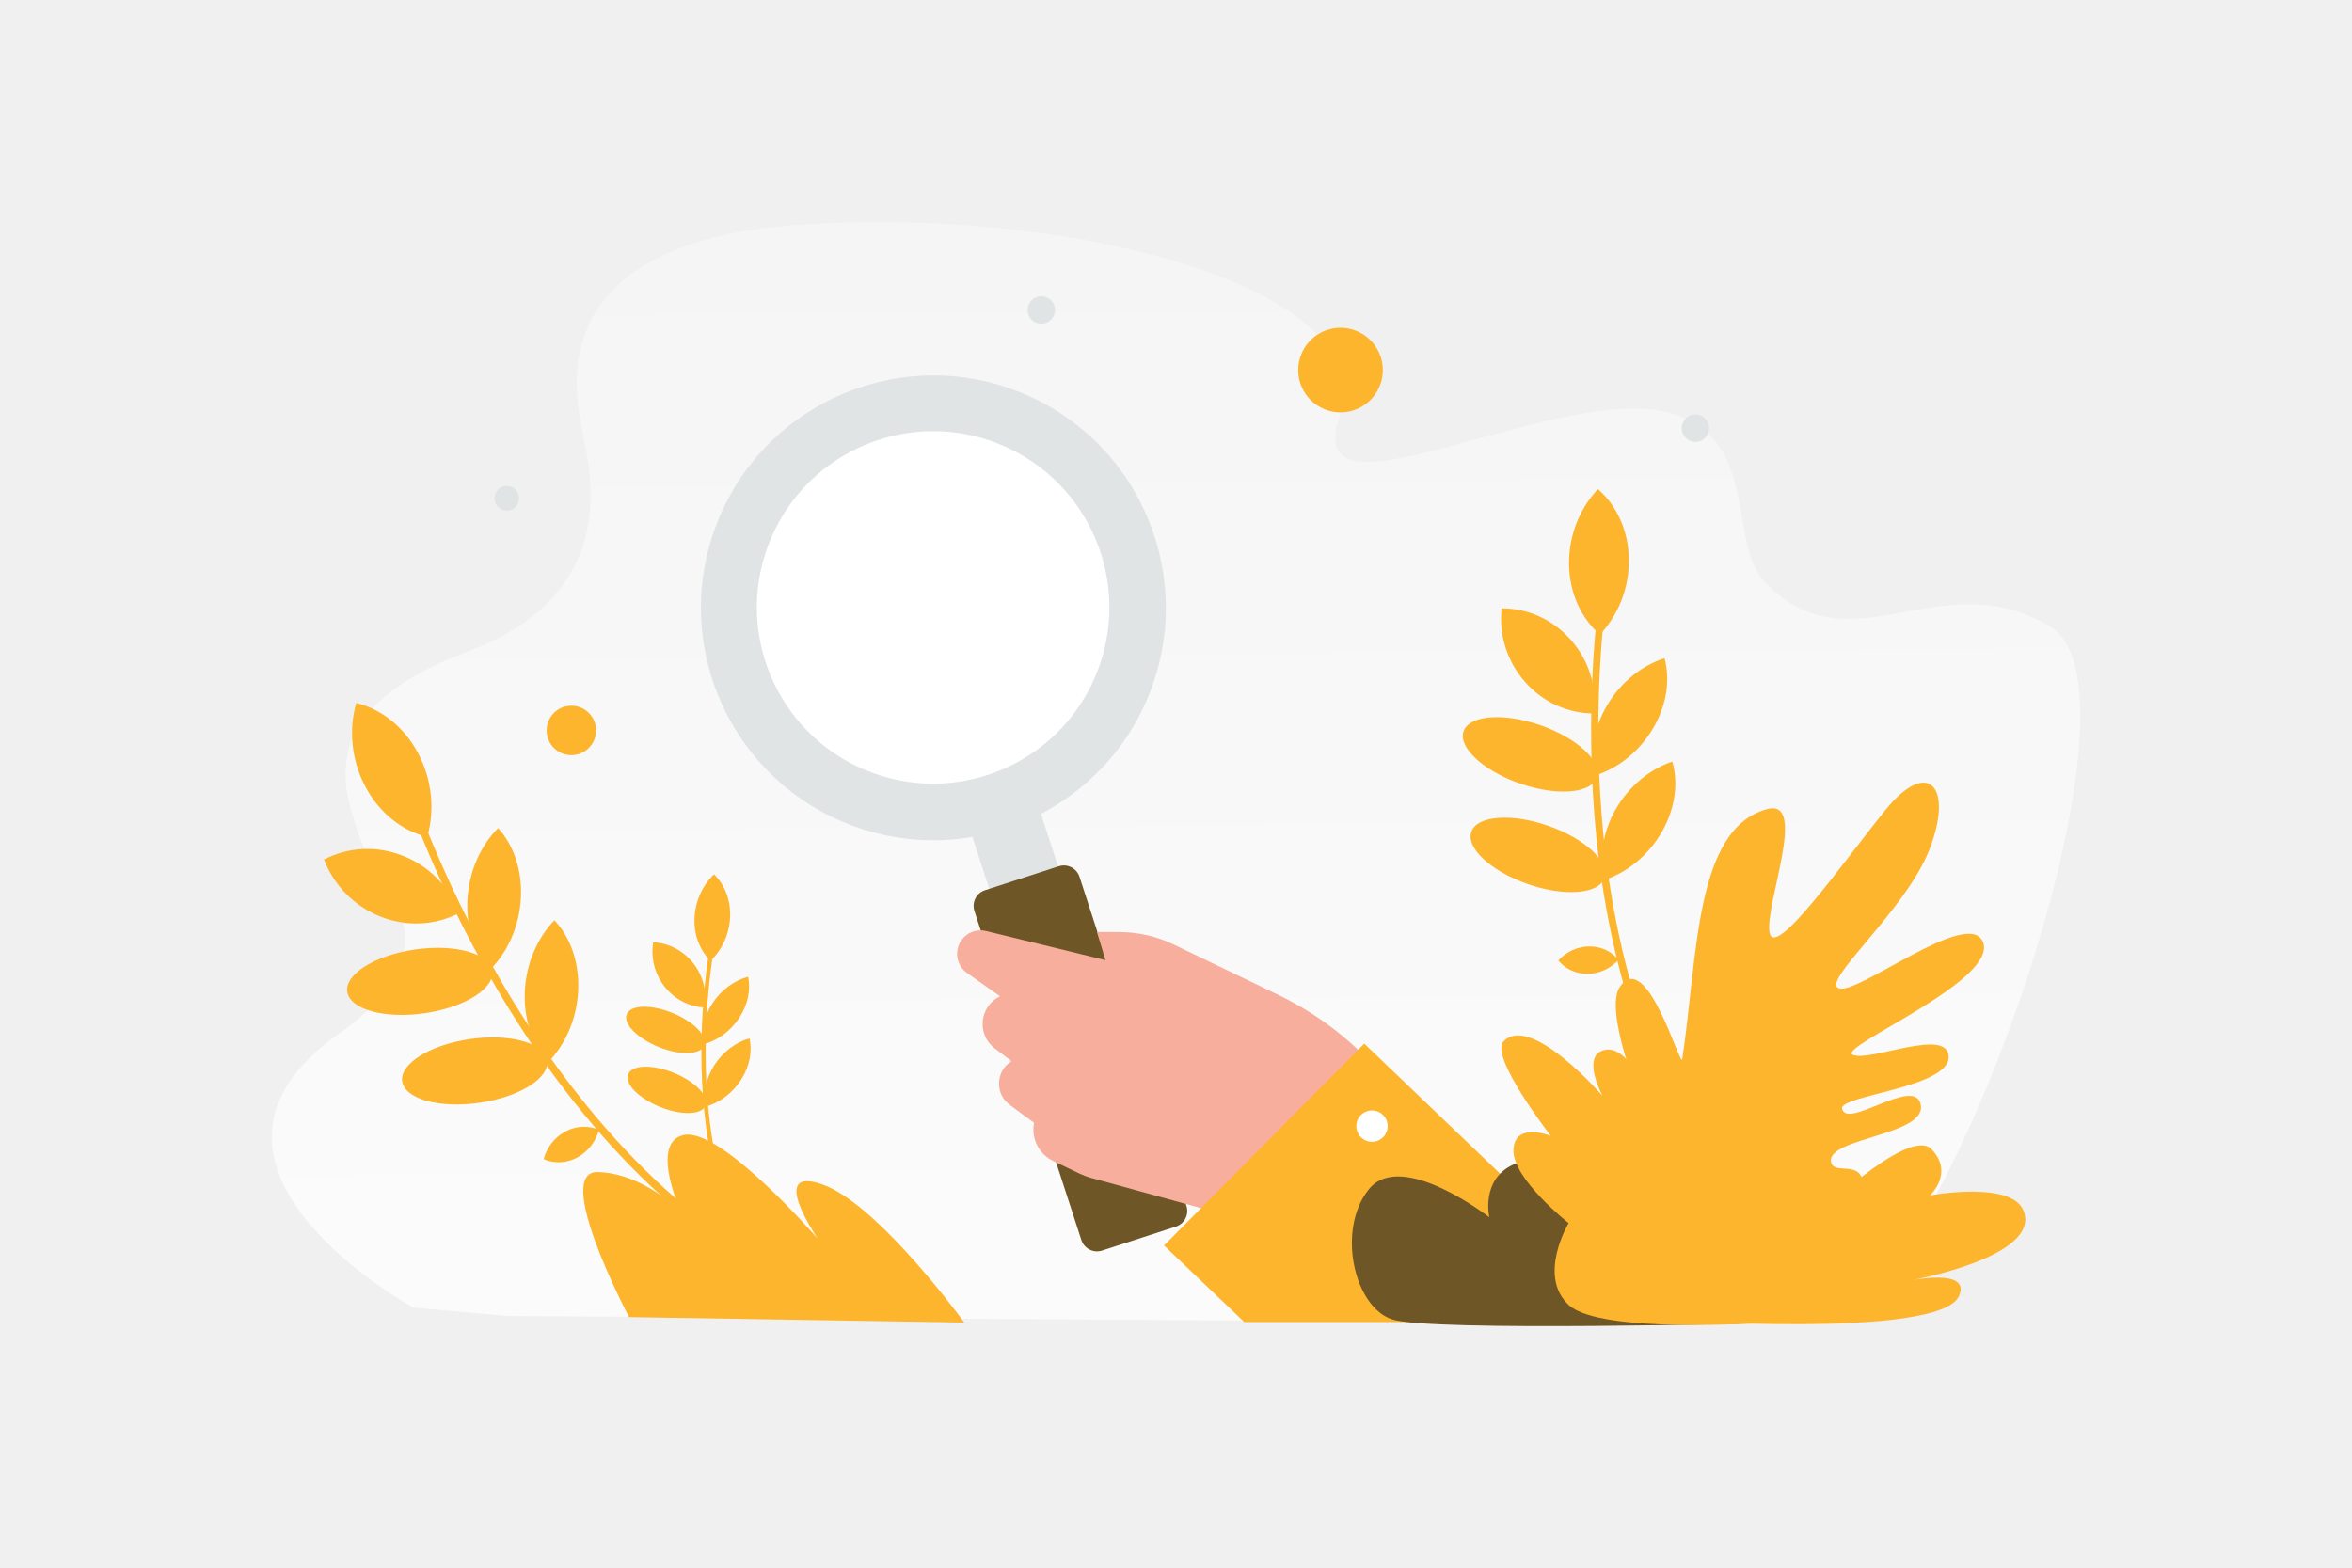
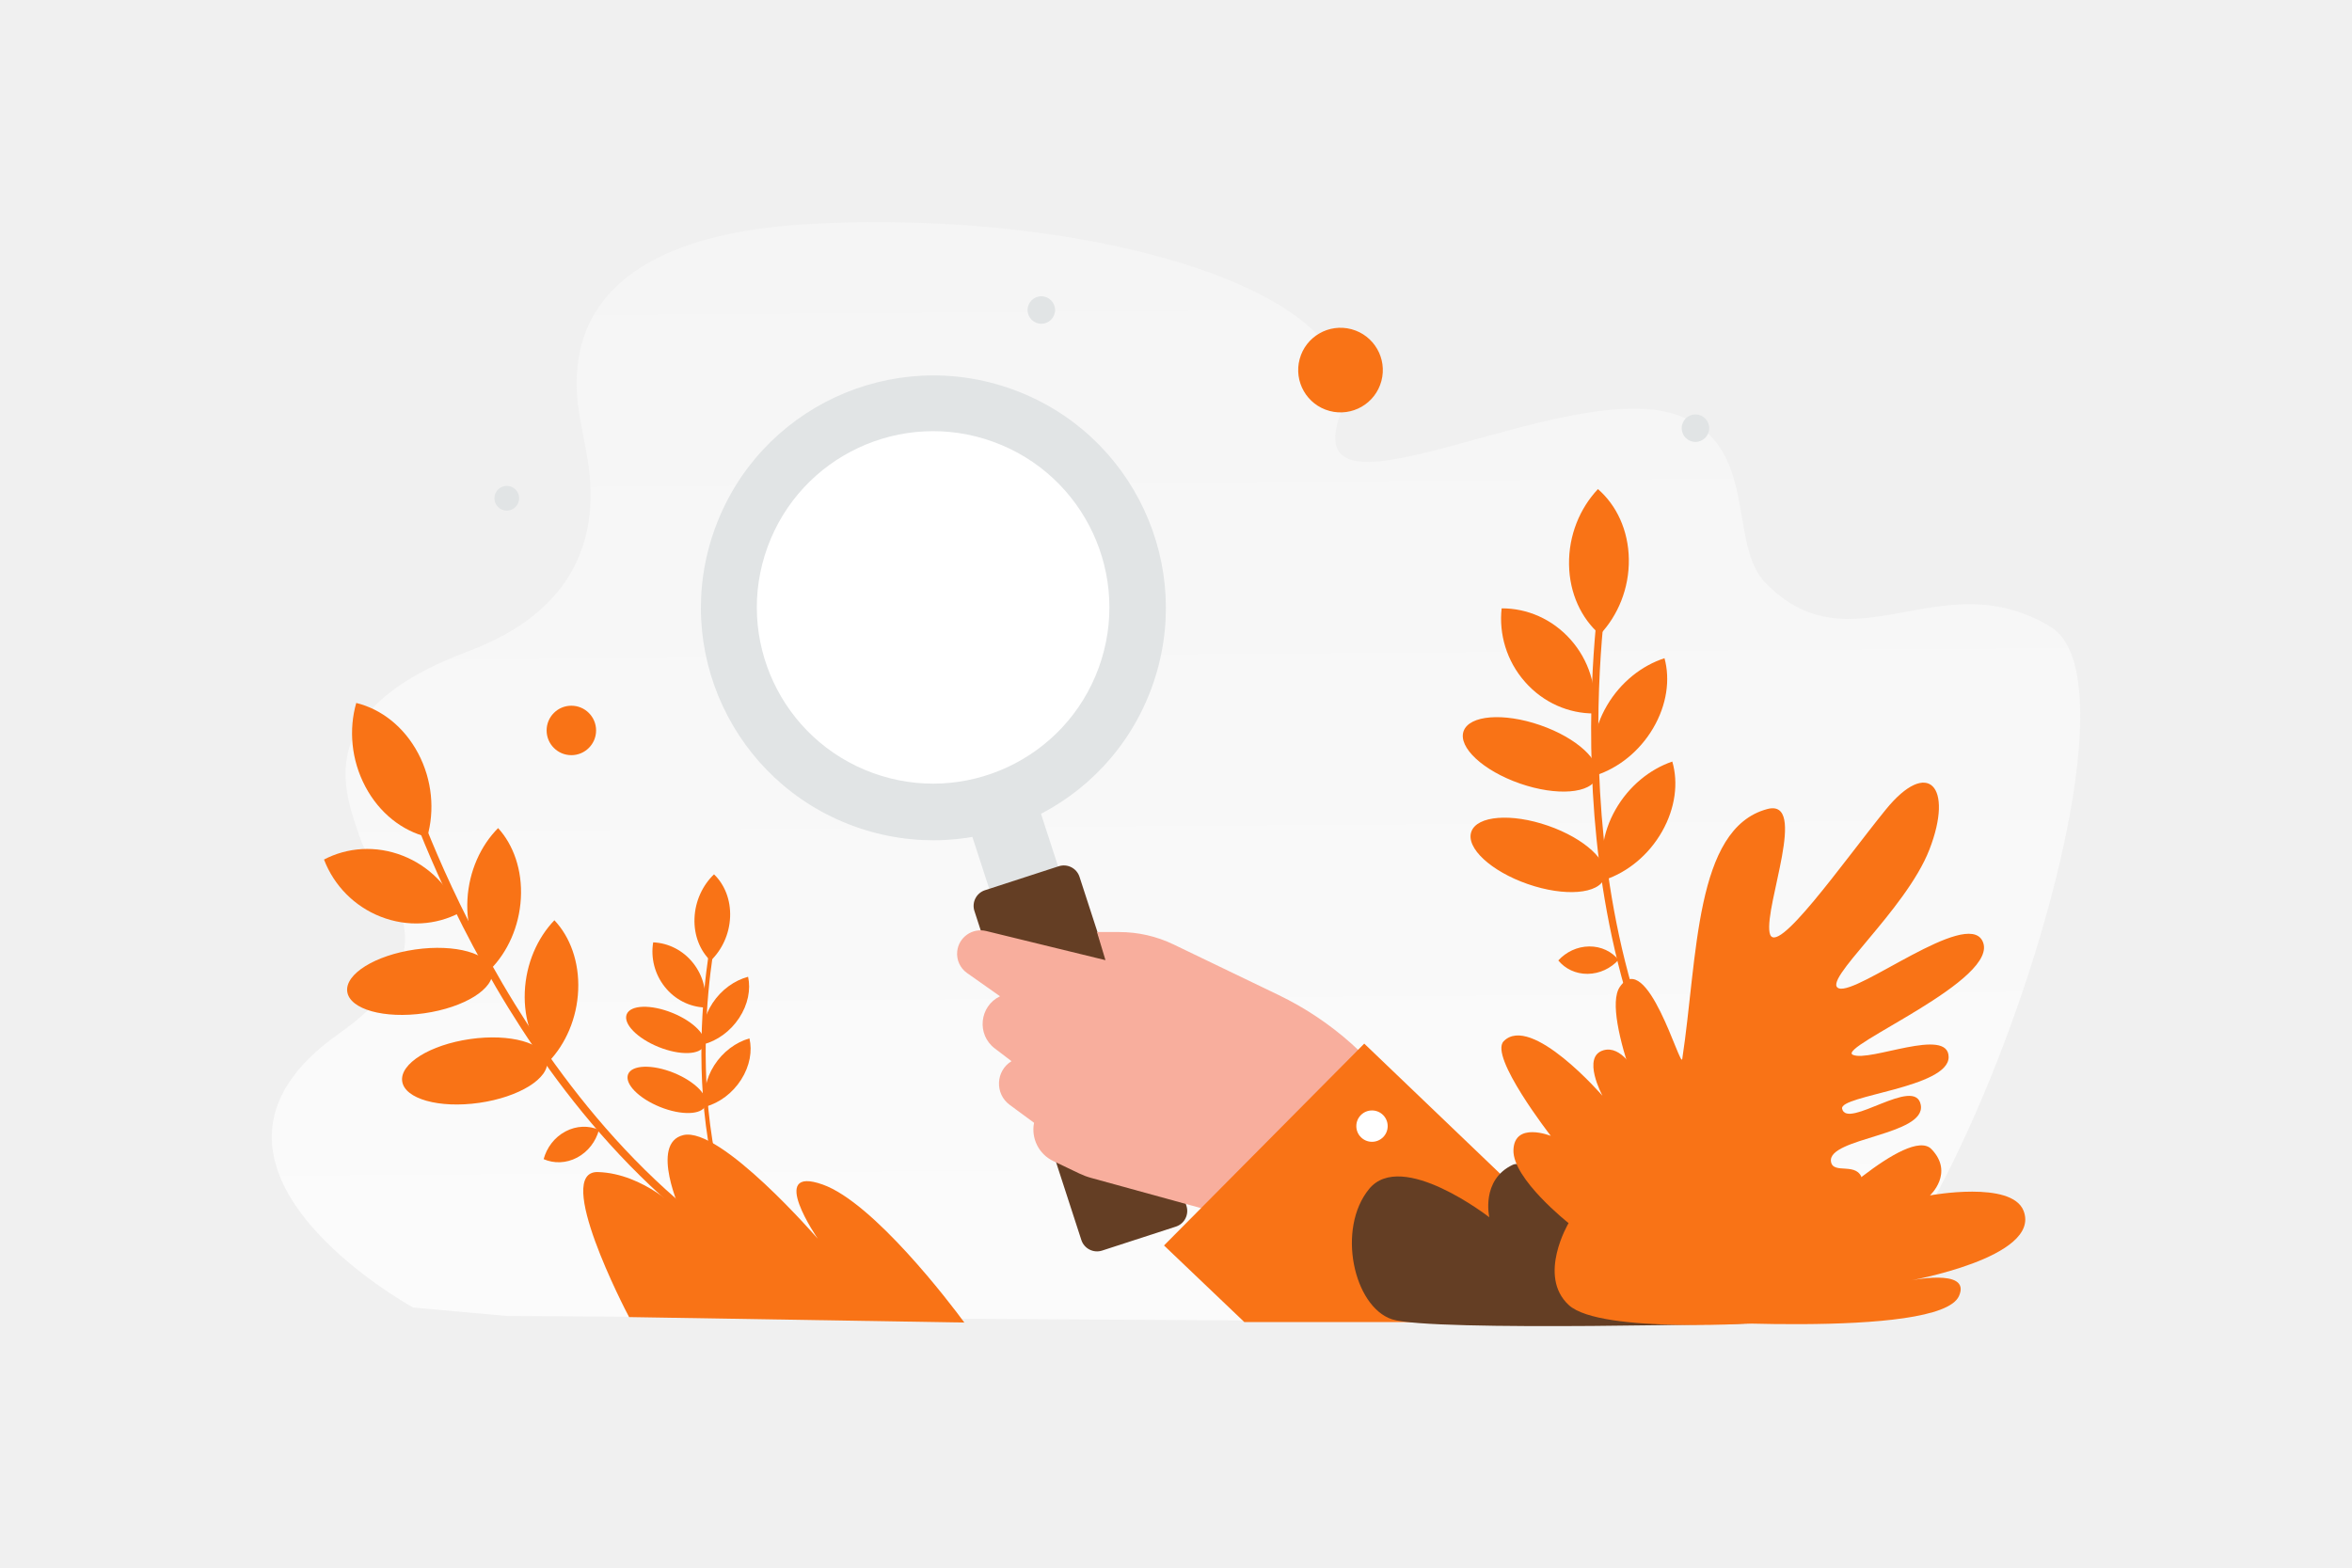
<svg xmlns="http://www.w3.org/2000/svg" width="900" height="600" viewBox="0 0 900 600" fill="none">
  <path fill="transparent" d="M0 0h900v600H0z" />
  <path d="M309.087 85.767c107.472-6.238 220.149 26.249 203.587 73.343-16.564 47.094 88.55-16.726 130.496.253 29.865 12.087 17.927 48.887 32.374 63.715 33.125 33.996 67.006-8.814 109.166 16.873s-44.157 265.431-88.202 266.769l-502.358-3.052-36.05-3.24s-99.72-54.536-28.386-104.843c48.233-34.016 13.528-58.718 8.282-74.291-6.023-17.881-20.076-49.108 41.157-72.024 61.234-22.916 45.424-72.782 43.917-83.105-1.504-10.328-21.452-74.161 86.017-80.398z" fill="url(#a)" />
  <path fill-rule="evenodd" clip-rule="evenodd" d="M326.75 316.212c-46.159-16.801-69.96-67.836-53.161-113.989 16.798-46.154 67.836-69.95 113.995-53.15 46.159 16.801 69.96 67.836 53.161 113.99-16.798 46.154-67.836 69.949-113.995 53.149z" fill="#E1E4E5" />
  <path fill-rule="evenodd" clip-rule="evenodd" d="M333.997 295.842c-35.002-12.739-53.05-51.438-40.312-86.435 12.738-34.998 51.439-53.042 86.44-40.302 35.002 12.739 53.05 51.438 40.312 86.436-12.738 34.997-51.439 53.041-86.44 40.301z" fill="#fff" />
  <path d="M370.657 315.915c-2.364-7.276 1.618-15.09 8.894-17.454 7.275-2.364 15.09 1.617 17.454 8.893l10.812 33.276-26.348 8.56-10.812-33.275z" fill="#E1E4E5" />
-   <rect x="370.914" y="342.656" width="42.284" height="145.023" rx="6.31" transform="rotate(-18 370.914 342.656)" fill="#6F5626" />
+   <rect x="370.914" y="342.656" width="42.284" height="145.023" rx="6.31" transform="rotate(-18 370.914 342.656)" fill="#643E24" />
  <path fill-rule="evenodd" clip-rule="evenodd" d="m548.267 439.876-9.799-15.362a120.316 120.316 0 0 0-49.219-43.691l-40.184-19.357a47.852 47.852 0 0 0-20.767-4.742h-8.528l3.241 10.756-45.663-11.153c-5.313-1.298-10.543 2.412-11.075 7.855a8.986 8.986 0 0 0 3.764 8.218l12.623 8.902c-7.909 3.81-9.006 14.629-2.023 19.949l6.414 4.887c-6.088 3.765-6.44 12.491-.675 16.734l9.305 6.849a13.36 13.36 0 0 0 7.342 14.642l9.95 4.756a27.5 27.5 0 0 0 4.582 1.71l46.011 12.651 51.348 34.424 33.353-58.028z" fill="#F8AE9D" />
-   <path fill-rule="evenodd" clip-rule="evenodd" d="M633.334 505.999 522.033 399.423l-76.625 77.254 30.745 29.322h157.181z" fill="#fdb52d" />
+   <path fill-rule="evenodd" clip-rule="evenodd" d="M633.334 505.999 522.033 399.423l-76.625 77.254 30.745 29.322h157.181z" fill="#f97316" />
  <circle cx="525" cy="431" r="6" transform="rotate(-180 525 431)" fill="#fff" />
-   <path d="M322.747 497.582c-59.603-21.759-101.293-73.654-125.769-113.354-26.576-43.102-39.172-81.545-39.296-81.93l-2.631 1.049c.124.385 12.809 39.119 39.55 82.512 24.712 40.097 66.834 92.52 127.176 114.551l.97-2.828z" fill="#fdb52d" />
-   <path d="M160.013 288.329c5.422 10.251 6.368 21.901 3.465 31.998-9.474-2.318-18.261-9.035-23.684-19.286-5.428-10.251-6.375-21.902-3.471-31.998 9.479 2.318 18.261 9.035 23.69 19.286zm-5.837 39.202a38.044 38.044 0 0 1 21.638 21.853c-8.894 4.661-19.834 5.52-30.195 1.441a38.08 38.08 0 0 1-21.638-21.854c8.894-4.666 19.834-5.519 30.195-1.44zm8.173 60.281c15.316-2.188 26.955-9.428 25.997-16.171-.959-6.743-14.152-10.435-29.468-8.246s-26.955 9.429-25.997 16.171c.959 6.743 14.152 10.435 29.468 8.246zm21.017 34.281c15.316-2.188 26.955-9.428 25.996-16.171-.958-6.743-14.151-10.435-29.468-8.246-15.316 2.189-26.955 9.429-25.996 16.171.958 6.743 14.151 10.435 29.468 8.246z" fill="#fdb52d" />
-   <path d="M178.871 344.197c.603-10.82 5.103-20.591 11.726-27.261 5.89 6.445 9.314 16.073 8.711 26.893-.603 10.82-5.103 20.591-11.727 27.261-5.895-6.445-9.313-16.073-8.71-26.893zm21.939 35.478c.444-10.826 4.808-20.68 11.33-27.468 5.991 6.326 9.551 15.883 9.107 26.709-.443 10.826-4.808 20.68-11.336 27.469-5.979-6.327-9.544-15.884-9.101-26.71zm15.577 53.354c4.234-2.241 8.888-2.312 12.814-.605-1.2 4.423-4.133 8.372-8.361 10.613-4.235 2.241-8.889 2.312-12.815.604 1.194-4.422 4.128-8.371 8.362-10.612zm83.26 67.861c-23.169-27.837-28.853-65.405-29.541-92.017-.749-28.894 4.065-51.478 4.114-51.703l-1.6-.237c-.049.225-4.902 22.978-4.155 52.062.691 26.876 6.437 64.829 29.892 93.012l1.29-1.117z" fill="#fdb52d" />
-   <path d="M279.378 350.945c-.265 6.614-3.14 12.635-7.47 16.784-4.01-3.862-6.419-9.697-6.154-16.312.262-6.615 3.138-12.636 7.467-16.785 4.013 3.863 6.419 9.697 6.157 16.313zm-14.127 17.67a21.717 21.717 0 0 1 4.408 16.992c-5.726-.252-11.371-2.967-15.313-7.952a21.733 21.733 0 0 1-4.408-16.991c5.727.249 11.371 2.966 15.313 7.951zm-13.261 32.091c8.186 3.314 16.007 3.081 17.468-.521 1.461-3.603-3.99-9.209-12.175-12.523-8.186-3.314-16.007-3.081-17.468.521-1.462 3.603 3.99 9.209 12.175 12.523zm.535 22.946c8.186 3.314 16.007 3.08 17.468-.522 1.462-3.602-3.99-9.209-12.175-12.523-8.186-3.314-16.007-3.08-17.468.522-1.461 3.602 3.99 9.209 12.175 12.523z" fill="#fdb52d" />
-   <path d="M272.655 383.924c3.402-5.166 8.426-8.697 13.608-10.088 1.057 4.87-.015 10.603-3.417 15.77-3.402 5.166-8.426 8.696-13.608 10.088-1.06-4.872.016-10.604 3.417-15.77zm.648 23.801c3.325-5.215 8.306-8.825 13.472-10.304 1.141 4.84.156 10.578-3.169 15.793s-8.305 8.825-13.474 10.302c-1.136-4.837-.153-10.576 3.171-15.791zm-7.62 30.796c2.732.109 5.049 1.409 6.497 3.378-1.862 1.839-4.442 2.946-7.171 2.838-2.732-.108-5.049-1.408-6.497-3.378 1.858-1.839 4.438-2.946 7.171-2.838z" fill="#fdb52d" />
-   <path d="M369.006 506.177c-5.29-7.267-34.728-45.9-54.192-52.814-21.484-7.632-1.849 20.779-1.849 20.779s-37.255-43.083-51.483-39.708c-13.041 3.094-.853 29.482-.853 29.482s-14.158-14.824-31.833-15.336c-17.202-.497 10.428 52.724 11.926 55.504l128.284 2.093zm301.864-42.064c-41.496-44.803-54.439-107.402-57.989-152.022-3.856-48.447 2.218-86.768 2.278-87.146l-2.713-.265c-.063.384-6.186 38.986-2.316 87.753 3.579 45.064 16.66 108.303 58.67 153.664l2.07-1.984z" fill="#fdb52d" />
-   <path d="M623.28 214.065c.153 11.129-4.148 21.469-11.061 28.796-7.096-6.149-11.675-15.746-11.823-26.872-.154-11.129 4.147-21.469 11.061-28.796 7.098 6.144 11.669 15.744 11.823 26.872zm-22.186 30.838a36.549 36.549 0 0 1 8.946 28.159c-9.66.055-19.404-4.032-26.487-12.073-7.083-8.041-10.028-18.362-8.948-28.154 9.662-.059 19.406 4.027 26.489 12.068zm-19.441 54.987c14.075 4.882 27.216 3.838 29.352-2.331 2.136-6.17-7.543-15.129-21.617-20.01-14.075-4.882-27.217-3.838-29.353 2.332-2.135 6.169 7.543 15.128 21.618 20.009zm2.965 38.472c14.075 4.882 27.216 3.838 29.352-2.331 2.136-6.17-7.542-15.129-21.617-20.01-14.075-4.882-27.216-3.838-29.352 2.332-2.136 6.169 7.542 15.128 21.617 20.009z" fill="#fdb52d" />
-   <path d="M614.93 269.992c5.261-8.957 13.399-15.302 21.995-18.07 2.218 8.088.928 17.803-4.334 26.76-5.261 8.957-13.399 15.303-21.995 18.07-2.222-8.09-.927-17.803 4.334-26.76zm3.232 39.9c5.127-9.032 13.185-15.508 21.747-18.421 2.355 8.031 1.213 17.745-3.914 26.778-5.127 9.032-13.185 15.508-21.752 18.419-2.348-8.021-1.211-17.738 3.919-26.776zm-10.058 52.339c4.608-.045 8.625 1.945 11.238 5.13-2.967 3.241-7.21 5.314-11.814 5.362-4.608.045-8.624-1.944-11.238-5.13 2.962-3.243 7.206-5.317 11.814-5.362zm26.654 76.27s-22.464-49.659-14.955-60.739c10.379-15.314 23.284 31.676 23.915 27.545 5.944-39.004 4.699-88.196 32.502-95.65 15.803-4.237-1.044 36.739.917 47.297 1.961 10.557 28.253-27.135 44.444-47.079 16.19-19.941 26.105-8.939 16.721 15.254-9.075 23.394-41.955 50.807-34.595 53.153 7.36 2.345 48.629-30.244 54.848-18.234 7.627 14.726-55.946 40.721-49.567 43.655 6.38 2.933 36.662-10.854 36.662.875s-41.848 14.663-40.759 19.735c1.763 8.212 28.049-12.814 30.102-1.418 2.099 11.654-35.684 12.538-34.365 21.655.759 5.238 10.275-.244 11.996 6.958 3.925 16.422-55.617 39.437-55.617 39.437l-22.249-52.444z" fill="#fdb52d" />
-   <path d="M578.898 445.786c-12.343 5.77-9.012 20.101-9.012 20.101s-33.463-26.079-45.975-10.858c-12.512 15.222-5.935 45.055 8.738 49.907 14.672 4.849 142.299 1.45 142.299 1.45s-84.948-65.789-96.05-60.6z" fill="#6F5626" />
-   <path d="M635.094 504.994s39.199-50.223 55.583-57.92c17.46-8.201 2.321 20.215 2.321 20.215s37.332-36.601 46.101-27.462c8.769 9.138-.595 17.69-.595 17.69s31.26-5.798 35.82 5.892c7.004 17.96-44.413 26.891-44.413 26.891s24.632-5.395 19.703 5.724c-7.43 16.765-114.52 8.97-114.52 8.97z" fill="#fdb52d" />
-   <path d="M674.948 506.261s-62.461 4.407-74.624-6.755c-12.167-11.162-.098-31.385-.098-31.385s-21.434-16.909-21.101-27.95c.333-11.041 14.297-5.438 14.297-5.438s-23.665-30.412-18.055-36.198c10.456-10.771 37.817 20.84 37.817 20.84s-8.119-15.038.446-17.425c12.919-3.602 22.424 33.486 22.424 33.486s-2.411-14.647 6.495-12.701c15.984 3.489 32.399 83.526 32.399 83.526z" fill="#fdb52d" />
-   <circle r="9.465" transform="matrix(1 0 0 -1 218.632 279.559)" fill="#fdb52d" />
+   <path d="M322.747 497.582c-59.603-21.759-101.293-73.654-125.769-113.354-26.576-43.102-39.172-81.545-39.296-81.93l-2.631 1.049c.124.385 12.809 39.119 39.55 82.512 24.712 40.097 66.834 92.52 127.176 114.551l.97-2.828z" fill="#f97316" />
+   <path d="M160.013 288.329c5.422 10.251 6.368 21.901 3.465 31.998-9.474-2.318-18.261-9.035-23.684-19.286-5.428-10.251-6.375-21.902-3.471-31.998 9.479 2.318 18.261 9.035 23.69 19.286zm-5.837 39.202a38.044 38.044 0 0 1 21.638 21.853c-8.894 4.661-19.834 5.52-30.195 1.441a38.08 38.08 0 0 1-21.638-21.854c8.894-4.666 19.834-5.519 30.195-1.44zm8.173 60.281c15.316-2.188 26.955-9.428 25.997-16.171-.959-6.743-14.152-10.435-29.468-8.246s-26.955 9.429-25.997 16.171c.959 6.743 14.152 10.435 29.468 8.246zm21.017 34.281c15.316-2.188 26.955-9.428 25.996-16.171-.958-6.743-14.151-10.435-29.468-8.246-15.316 2.189-26.955 9.429-25.996 16.171.958 6.743 14.151 10.435 29.468 8.246z" fill="#f97316" />
+   <path d="M178.871 344.197c.603-10.82 5.103-20.591 11.726-27.261 5.89 6.445 9.314 16.073 8.711 26.893-.603 10.82-5.103 20.591-11.727 27.261-5.895-6.445-9.313-16.073-8.71-26.893zm21.939 35.478c.444-10.826 4.808-20.68 11.33-27.468 5.991 6.326 9.551 15.883 9.107 26.709-.443 10.826-4.808 20.68-11.336 27.469-5.979-6.327-9.544-15.884-9.101-26.71zm15.577 53.354c4.234-2.241 8.888-2.312 12.814-.605-1.2 4.423-4.133 8.372-8.361 10.613-4.235 2.241-8.889 2.312-12.815.604 1.194-4.422 4.128-8.371 8.362-10.612zm83.26 67.861c-23.169-27.837-28.853-65.405-29.541-92.017-.749-28.894 4.065-51.478 4.114-51.703l-1.6-.237c-.049.225-4.902 22.978-4.155 52.062.691 26.876 6.437 64.829 29.892 93.012l1.29-1.117z" fill="#f97316" />
+   <path d="M279.378 350.945c-.265 6.614-3.14 12.635-7.47 16.784-4.01-3.862-6.419-9.697-6.154-16.312.262-6.615 3.138-12.636 7.467-16.785 4.013 3.863 6.419 9.697 6.157 16.313zm-14.127 17.67a21.717 21.717 0 0 1 4.408 16.992c-5.726-.252-11.371-2.967-15.313-7.952a21.733 21.733 0 0 1-4.408-16.991c5.727.249 11.371 2.966 15.313 7.951zm-13.261 32.091c8.186 3.314 16.007 3.081 17.468-.521 1.461-3.603-3.99-9.209-12.175-12.523-8.186-3.314-16.007-3.081-17.468.521-1.462 3.603 3.99 9.209 12.175 12.523zm.535 22.946c8.186 3.314 16.007 3.08 17.468-.522 1.462-3.602-3.99-9.209-12.175-12.523-8.186-3.314-16.007-3.08-17.468.522-1.461 3.602 3.99 9.209 12.175 12.523z" fill="#f97316" />
+   <path d="M272.655 383.924c3.402-5.166 8.426-8.697 13.608-10.088 1.057 4.87-.015 10.603-3.417 15.77-3.402 5.166-8.426 8.696-13.608 10.088-1.06-4.872.016-10.604 3.417-15.77zm.648 23.801c3.325-5.215 8.306-8.825 13.472-10.304 1.141 4.84.156 10.578-3.169 15.793s-8.305 8.825-13.474 10.302c-1.136-4.837-.153-10.576 3.171-15.791zm-7.62 30.796c2.732.109 5.049 1.409 6.497 3.378-1.862 1.839-4.442 2.946-7.171 2.838-2.732-.108-5.049-1.408-6.497-3.378 1.858-1.839 4.438-2.946 7.171-2.838z" fill="#f97316" />
+   <path d="M369.006 506.177c-5.29-7.267-34.728-45.9-54.192-52.814-21.484-7.632-1.849 20.779-1.849 20.779s-37.255-43.083-51.483-39.708c-13.041 3.094-.853 29.482-.853 29.482s-14.158-14.824-31.833-15.336c-17.202-.497 10.428 52.724 11.926 55.504l128.284 2.093zm301.864-42.064c-41.496-44.803-54.439-107.402-57.989-152.022-3.856-48.447 2.218-86.768 2.278-87.146l-2.713-.265c-.063.384-6.186 38.986-2.316 87.753 3.579 45.064 16.66 108.303 58.67 153.664l2.07-1.984z" fill="#f97316" />
+   <path d="M623.28 214.065c.153 11.129-4.148 21.469-11.061 28.796-7.096-6.149-11.675-15.746-11.823-26.872-.154-11.129 4.147-21.469 11.061-28.796 7.098 6.144 11.669 15.744 11.823 26.872zm-22.186 30.838a36.549 36.549 0 0 1 8.946 28.159c-9.66.055-19.404-4.032-26.487-12.073-7.083-8.041-10.028-18.362-8.948-28.154 9.662-.059 19.406 4.027 26.489 12.068zm-19.441 54.987c14.075 4.882 27.216 3.838 29.352-2.331 2.136-6.17-7.543-15.129-21.617-20.01-14.075-4.882-27.217-3.838-29.353 2.332-2.135 6.169 7.543 15.128 21.618 20.009zm2.965 38.472c14.075 4.882 27.216 3.838 29.352-2.331 2.136-6.17-7.542-15.129-21.617-20.01-14.075-4.882-27.216-3.838-29.352 2.332-2.136 6.169 7.542 15.128 21.617 20.009z" fill="#f97316" />
+   <path d="M614.93 269.992c5.261-8.957 13.399-15.302 21.995-18.07 2.218 8.088.928 17.803-4.334 26.76-5.261 8.957-13.399 15.303-21.995 18.07-2.222-8.09-.927-17.803 4.334-26.76zm3.232 39.9c5.127-9.032 13.185-15.508 21.747-18.421 2.355 8.031 1.213 17.745-3.914 26.778-5.127 9.032-13.185 15.508-21.752 18.419-2.348-8.021-1.211-17.738 3.919-26.776zm-10.058 52.339c4.608-.045 8.625 1.945 11.238 5.13-2.967 3.241-7.21 5.314-11.814 5.362-4.608.045-8.624-1.944-11.238-5.13 2.962-3.243 7.206-5.317 11.814-5.362zm26.654 76.27s-22.464-49.659-14.955-60.739c10.379-15.314 23.284 31.676 23.915 27.545 5.944-39.004 4.699-88.196 32.502-95.65 15.803-4.237-1.044 36.739.917 47.297 1.961 10.557 28.253-27.135 44.444-47.079 16.19-19.941 26.105-8.939 16.721 15.254-9.075 23.394-41.955 50.807-34.595 53.153 7.36 2.345 48.629-30.244 54.848-18.234 7.627 14.726-55.946 40.721-49.567 43.655 6.38 2.933 36.662-10.854 36.662.875s-41.848 14.663-40.759 19.735c1.763 8.212 28.049-12.814 30.102-1.418 2.099 11.654-35.684 12.538-34.365 21.655.759 5.238 10.275-.244 11.996 6.958 3.925 16.422-55.617 39.437-55.617 39.437l-22.249-52.444z" fill="#f97316" />
+   <path d="M578.898 445.786c-12.343 5.77-9.012 20.101-9.012 20.101s-33.463-26.079-45.975-10.858c-12.512 15.222-5.935 45.055 8.738 49.907 14.672 4.849 142.299 1.45 142.299 1.45s-84.948-65.789-96.05-60.6z" fill="#643E24" />
+   <path d="M635.094 504.994s39.199-50.223 55.583-57.92c17.46-8.201 2.321 20.215 2.321 20.215s37.332-36.601 46.101-27.462c8.769 9.138-.595 17.69-.595 17.69s31.26-5.798 35.82 5.892c7.004 17.96-44.413 26.891-44.413 26.891s24.632-5.395 19.703 5.724c-7.43 16.765-114.52 8.97-114.52 8.97z" fill="#f97316" />
+   <path d="M674.948 506.261s-62.461 4.407-74.624-6.755c-12.167-11.162-.098-31.385-.098-31.385s-21.434-16.909-21.101-27.95c.333-11.041 14.297-5.438 14.297-5.438s-23.665-30.412-18.055-36.198c10.456-10.771 37.817 20.84 37.817 20.84s-8.119-15.038.446-17.425c12.919-3.602 22.424 33.486 22.424 33.486s-2.411-14.647 6.495-12.701c15.984 3.489 32.399 83.526 32.399 83.526z" fill="#f97316" />
+   <circle r="9.465" transform="matrix(1 0 0 -1 218.632 279.559)" fill="#f97316" />
  <circle cx="398.468" cy="118.654" r="5.258" transform="rotate(-180 398.468 118.654)" fill="#E1E4E5" />
  <circle cx="648.766" cy="163.875" r="5.258" transform="rotate(-180 648.766 163.875)" fill="#E1E4E5" />
  <circle cx="193.918" cy="190.693" r="4.733" transform="rotate(-180 193.918 190.693)" fill="#E1E4E5" />
-   <circle r="16.192" transform="scale(1 -1) rotate(-15 -281.456 -2018.941)" fill="#fdb52d" />
+   <circle r="16.192" transform="scale(1 -1) rotate(-15 -281.456 -2018.941)" fill="#f97316" />
  <defs>
    <linearGradient id="a" x1="464.755" y1="743.161" x2="456.829" y2="-373.855" gradientUnits="userSpaceOnUse">
      <stop stop-color="#fff" />
      <stop offset="1" stop-color="#EEE" />
    </linearGradient>
  </defs>
</svg>
